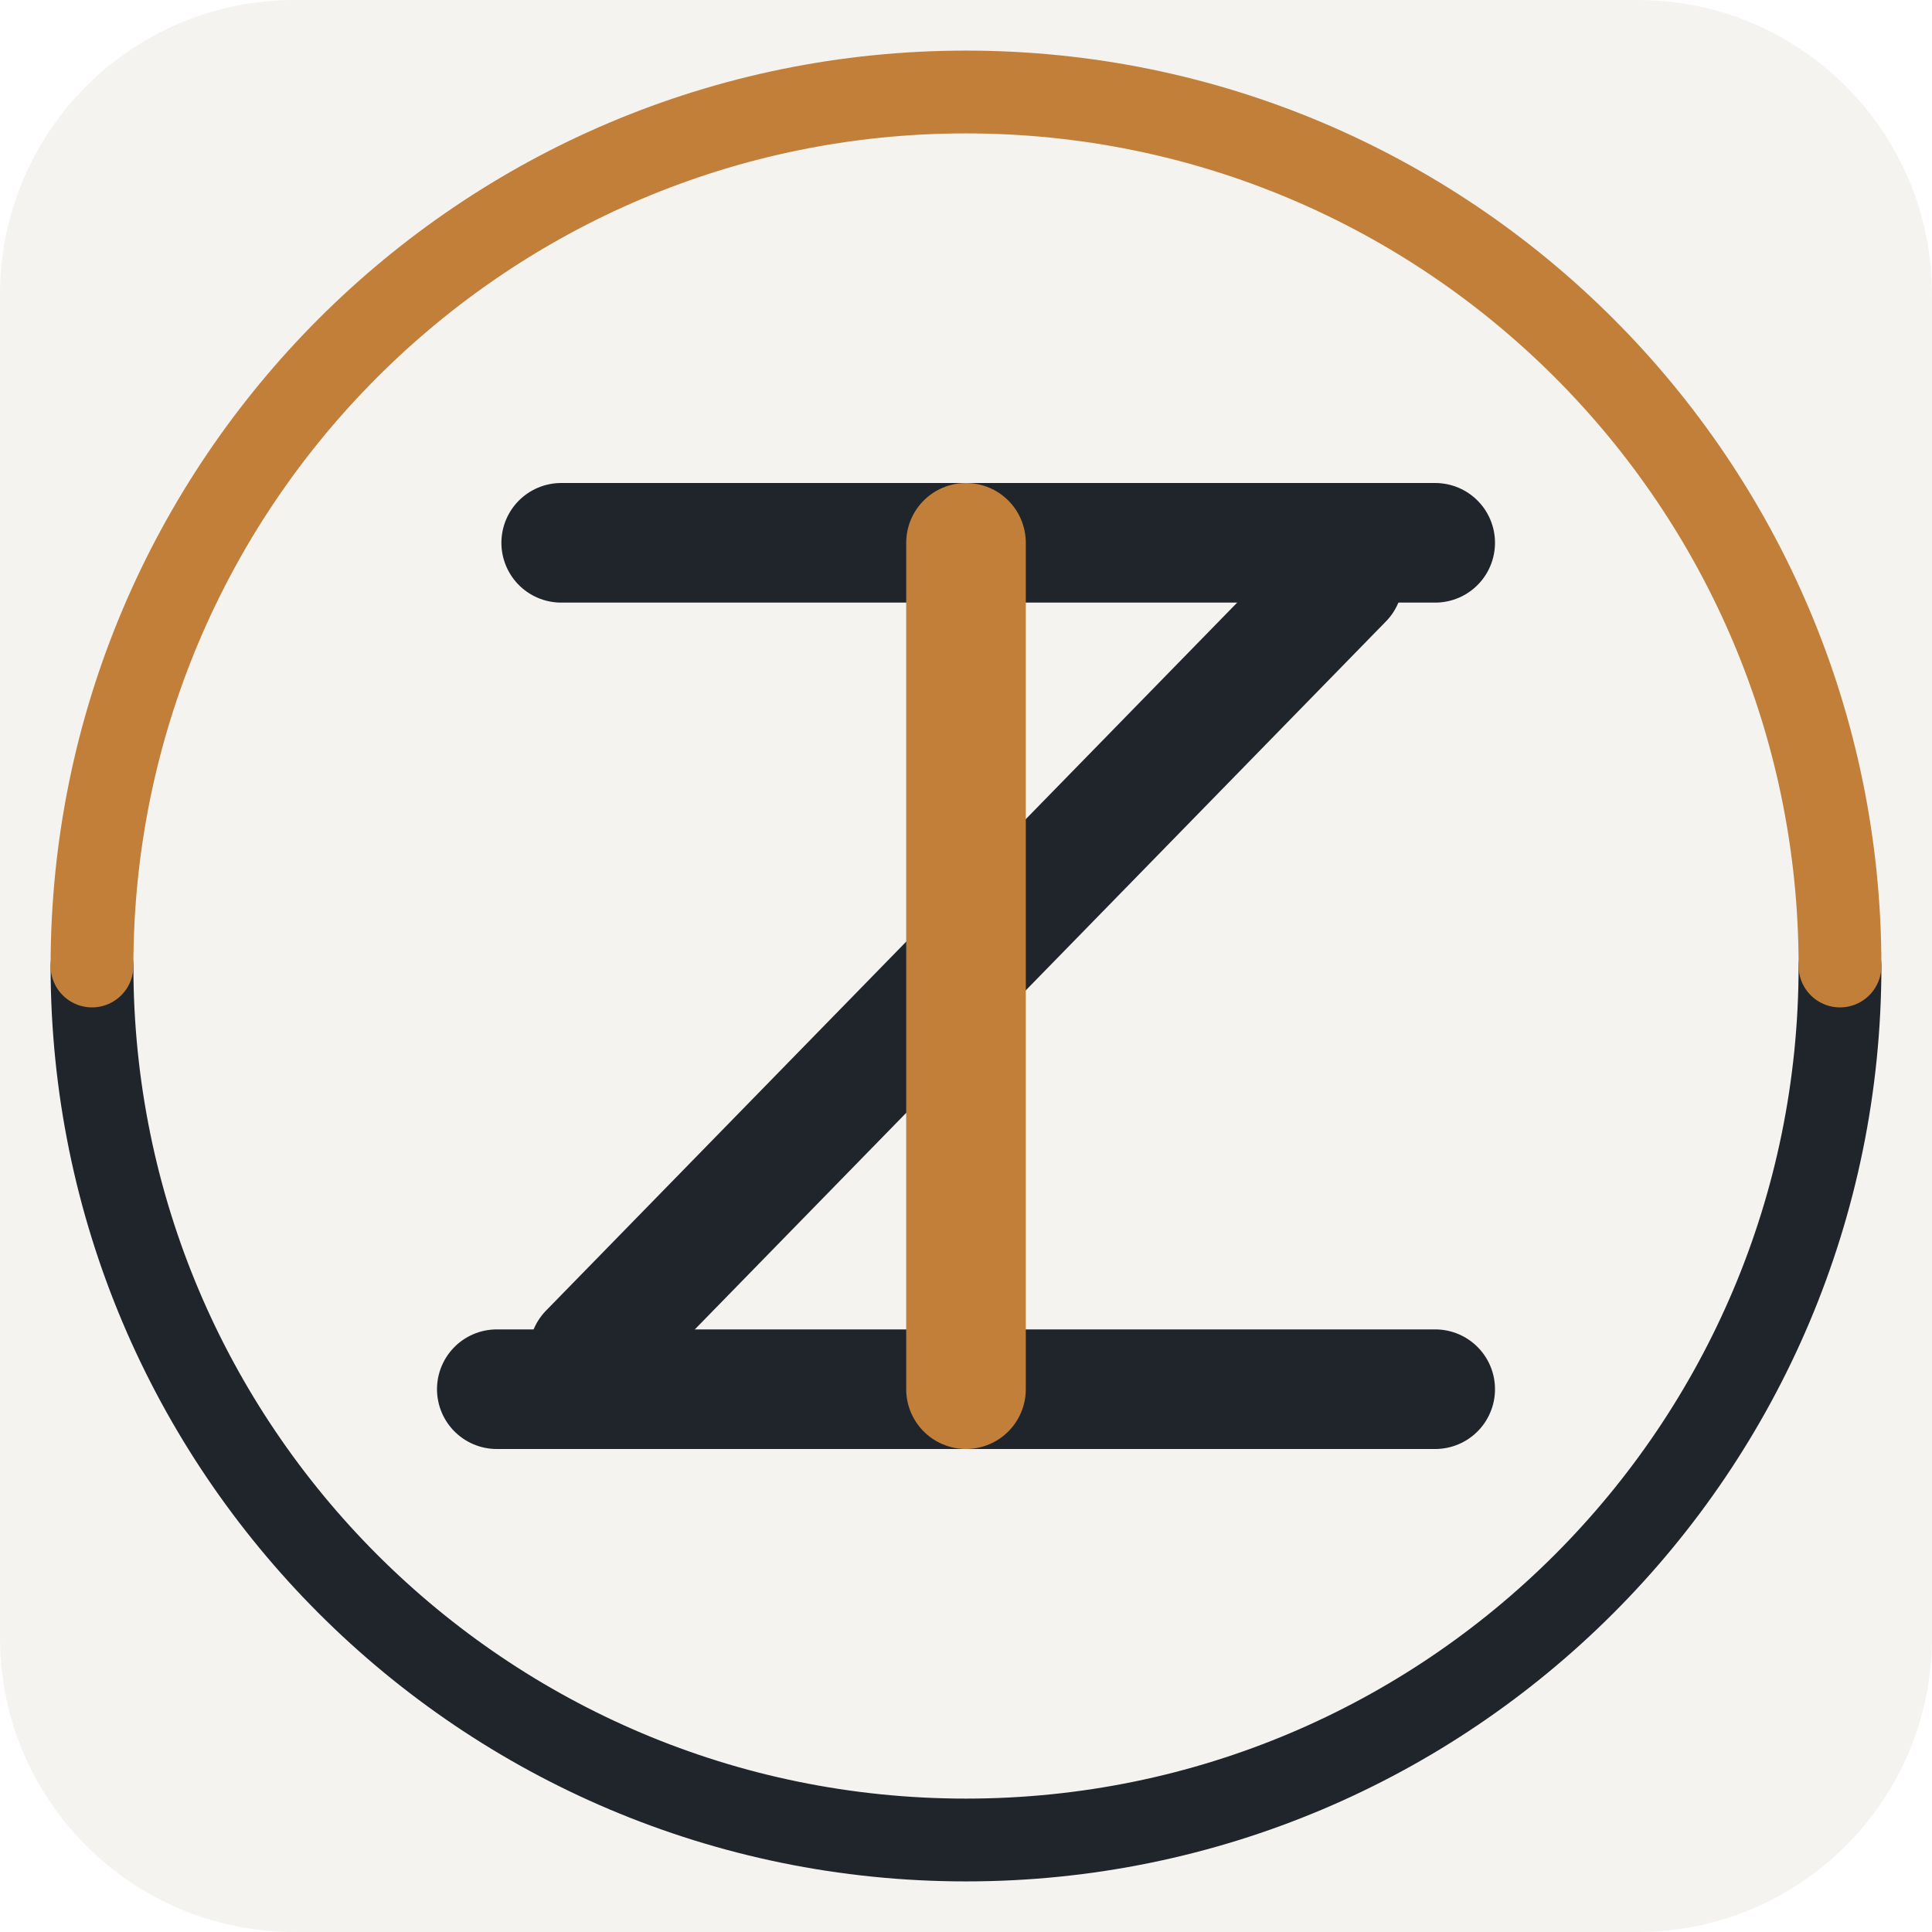
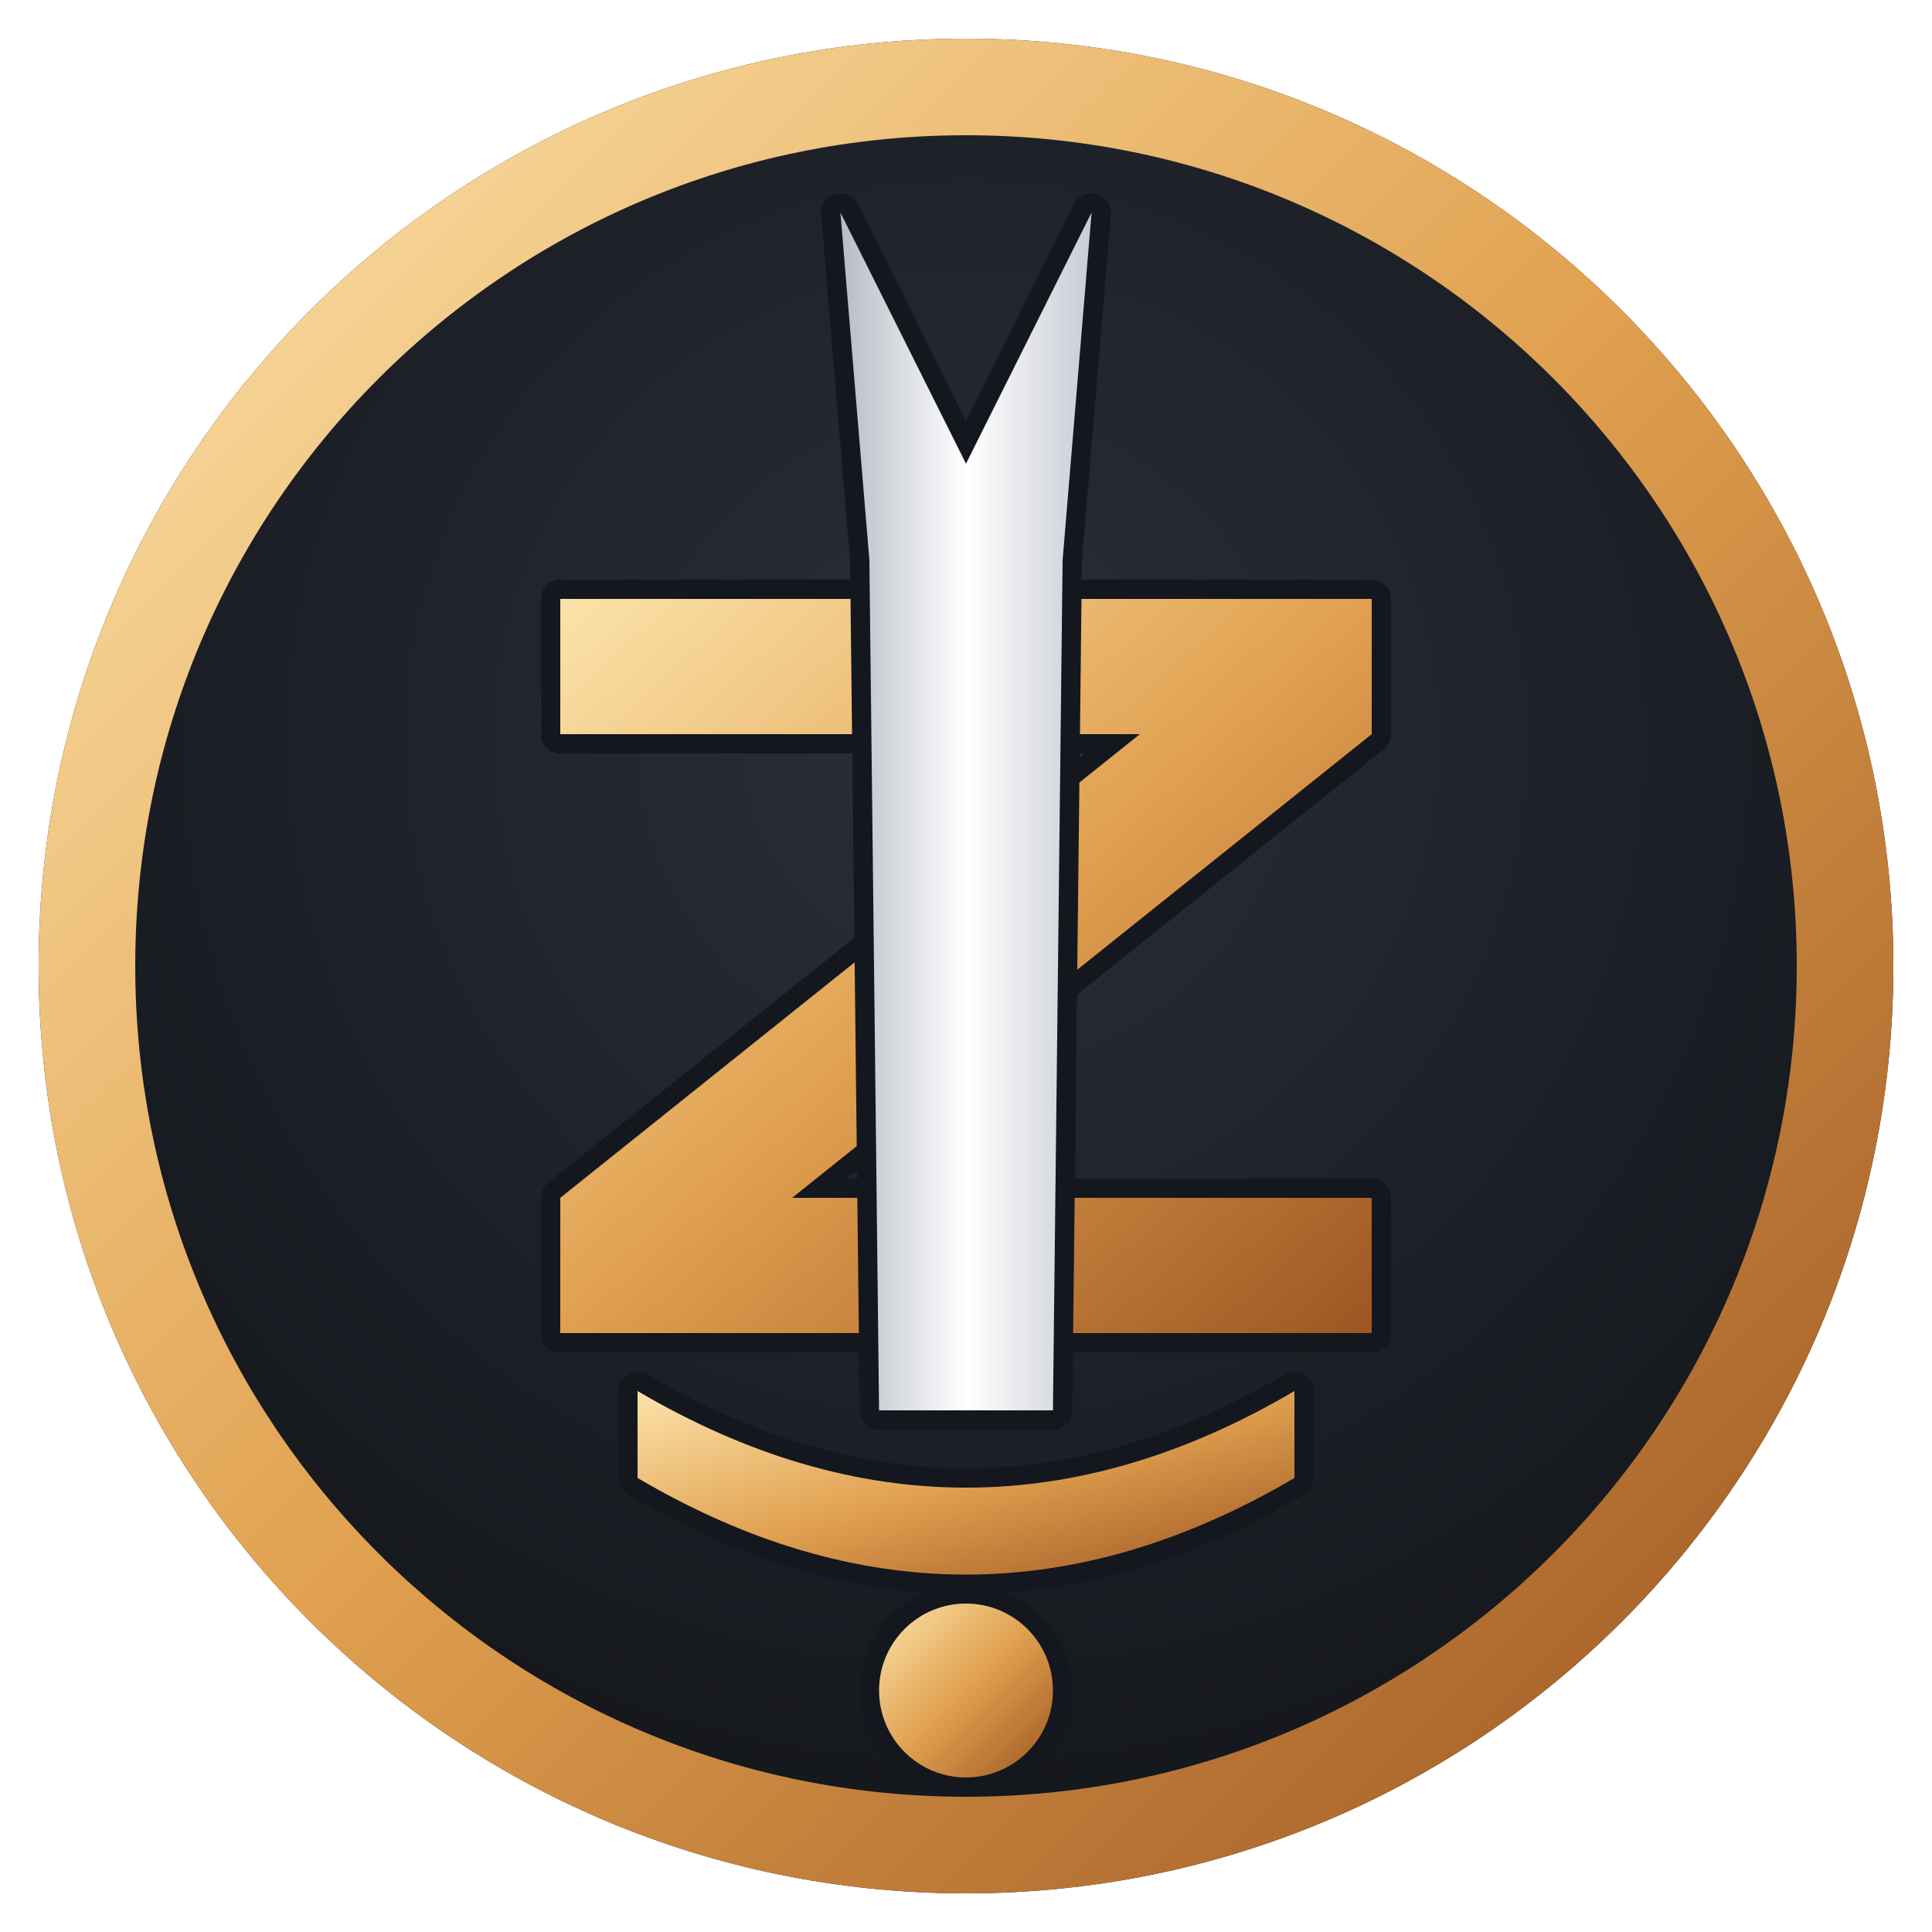
- <svg xmlns="http://www.w3.org/2000/svg" viewBox="55 45 210 210">
-   <rect x="55" y="45" width="210" height="210" rx="32" fill="#F5F3EF" />
-   <path d="M 65 150 A 95 95 0 0 0 255 150" fill="none" stroke="#20242B" stroke-width="9" stroke-linecap="round" />
-   <path d="M 255 150 A 95 95 0 0 0 65 150" fill="none" stroke="#C17F3A" stroke-width="9" stroke-linecap="round" />
-   <g transform="translate(99, 104)">
-     <line x1="17" y1="0" x2="112" y2="0" stroke="#20242B" stroke-width="13" stroke-linecap="round" />
-     <line x1="102" y1="4" x2="20" y2="88" stroke="#20242B" stroke-width="13" stroke-linecap="round" />
-     <line x1="10" y1="92" x2="112" y2="92" stroke="#20242B" stroke-width="13" stroke-linecap="round" />
-     <line x1="61" y1="0" x2="61" y2="92" stroke="#C17F3A" stroke-width="13" stroke-linecap="round" />
+ <svg xmlns="http://www.w3.org/2000/svg" viewBox="0 0 200 200" role="img" aria-label="ZulfiEra AI">
+   <defs>
+     <linearGradient id="mg" x1="0" y1="0" x2="1" y2="1">
+       <stop offset="0" stop-color="#FCE3AA" />
+       <stop offset=".5" stop-color="#E0A04F" />
+       <stop offset="1" stop-color="#9C5522" />
+     </linearGradient>
+     <linearGradient id="ms" x1="0" y1="0" x2="1" y2="0">
+       <stop offset="0" stop-color="#B7BCC5" />
+       <stop offset=".5" stop-color="#FFFFFF" />
+       <stop offset="1" stop-color="#C8CCD4" />
+     </linearGradient>
+     <radialGradient id="md" cx=".5" cy=".38" r=".7">
+       <stop offset="0" stop-color="#2A2F38" />
+       <stop offset="1" stop-color="#101216" />
+     </radialGradient>
+   </defs>
+   <circle cx="100" cy="100" r="96" fill="url(#md)" />
+   <circle cx="100" cy="100" r="91" fill="none" stroke="url(#mg)" stroke-width="10" />
+   <path d="M58 62 H142 L142 76 L82 124 H142 V138 H58 V124 L118 76 H58 Z" fill="url(#mg)" stroke="#14171D" stroke-width="4" stroke-linejoin="round" paint-order="stroke" />
+   <g stroke="#14171D" stroke-width="4" stroke-linejoin="round" paint-order="stroke">
+     <path d="M91 146 L90 58 L87 22 L100 48 L113 22 L110 58 L109 146 Z" fill="url(#ms)" />
+     <path d="M66 144 Q100 164 134 144 L134 153 Q100 173 66 153 Z" fill="url(#mg)" />
+     <circle cx="100" cy="175" r="9" fill="url(#mg)" />
  </g>
</svg>
